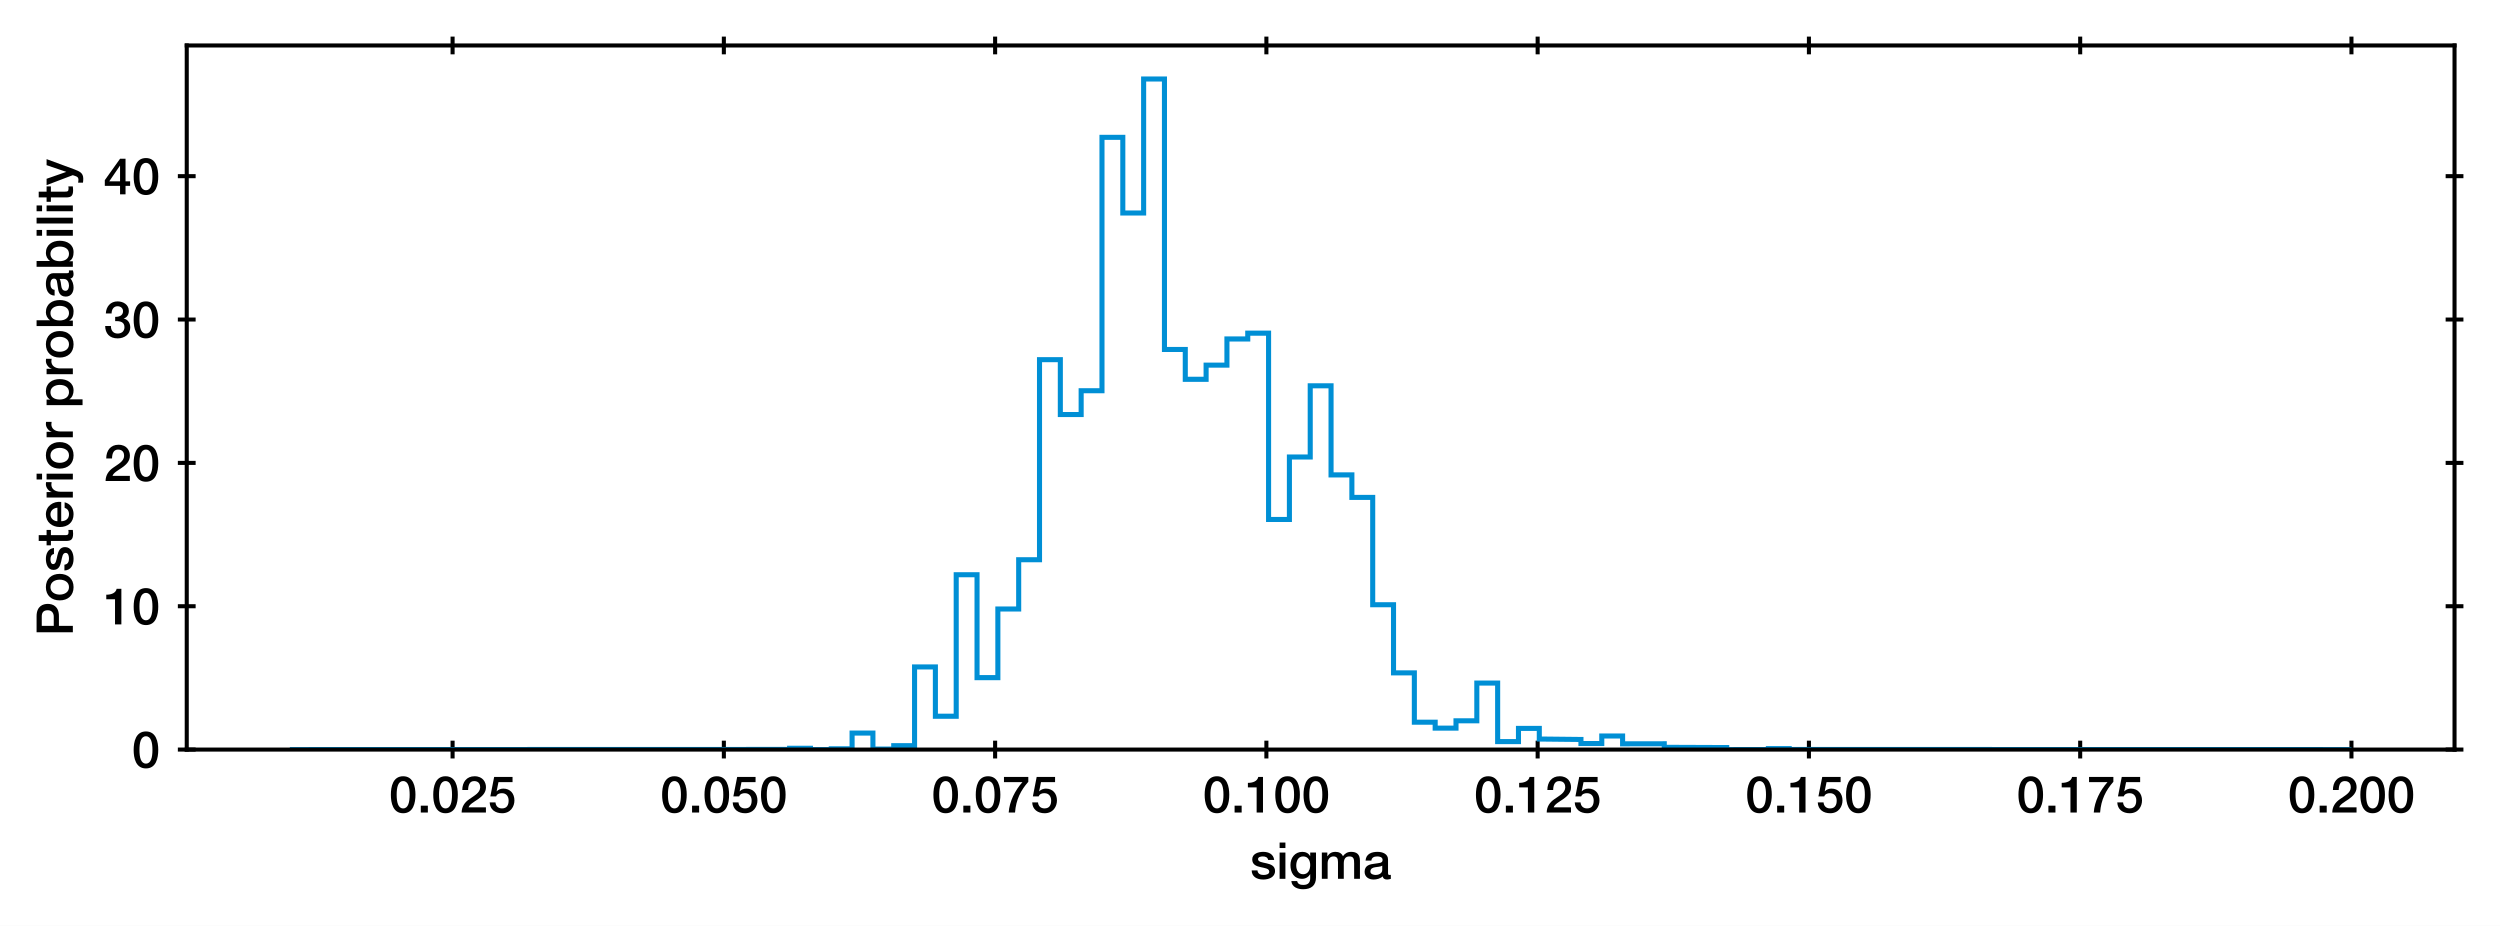
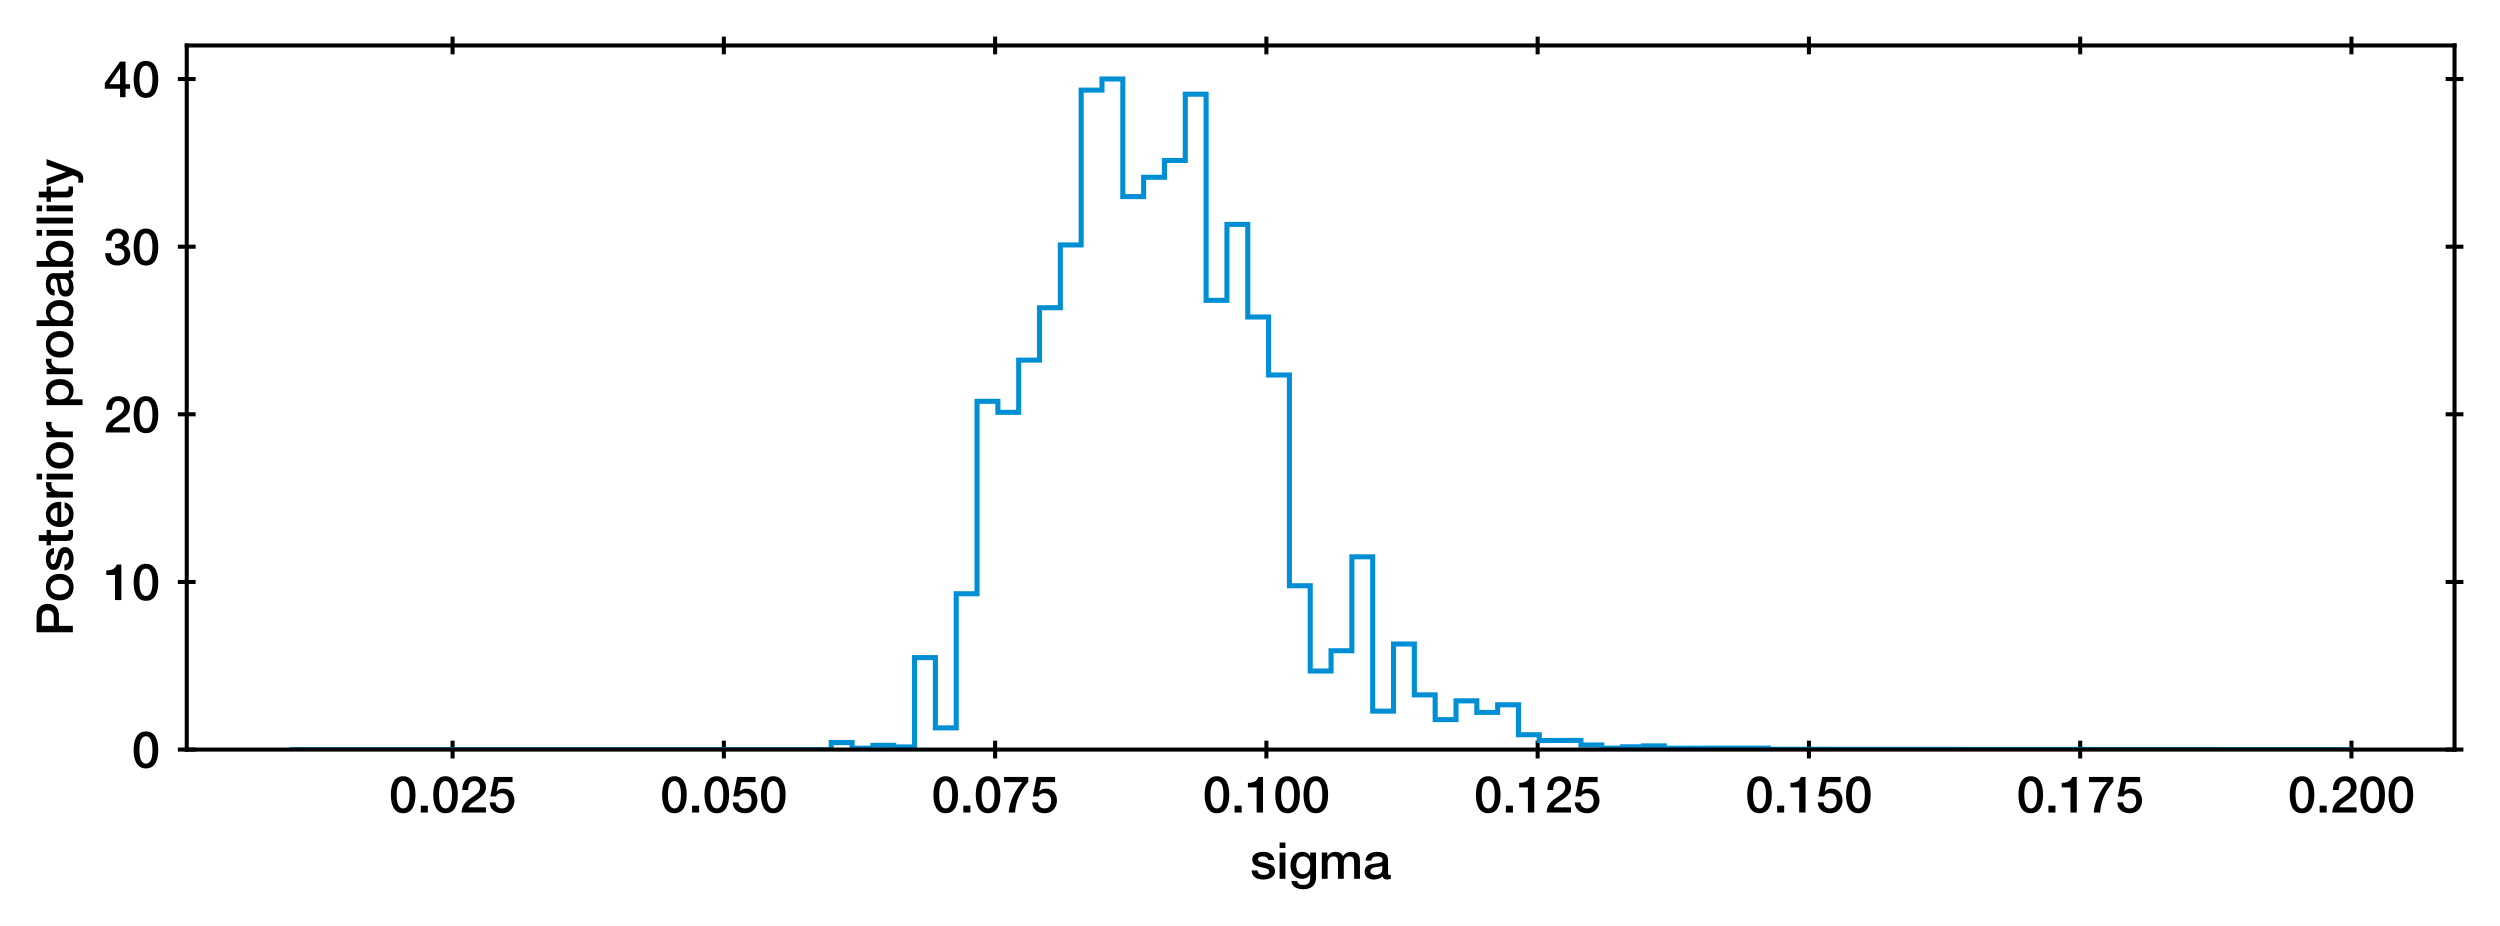
<svg xmlns="http://www.w3.org/2000/svg" xmlns:xlink="http://www.w3.org/1999/xlink" width="492.109pt" height="182.241pt" viewBox="0 0 492.109 182.241" version="1.1">
  <defs>
    <style type="text/css">*{stroke-linejoin: round; stroke-linecap: butt}</style>
  </defs>
  <g id="figure_1">
    <g id="patch_1">
      <path d="M 0 182.241  L 492.109 182.241  L 492.109 0  L 0 0  z " style="fill: #ffffff" />
    </g>
    <g id="axes_1">
      <g id="patch_2">
        <path d="M 36.759 147.55  L 483.159 147.55  L 483.159 8.95  L 36.759 8.95  z " style="fill: #ffffff" />
      </g>
      <g id="matplotlib.axis_1">
        <g id="xtick_1">
          <g id="line2d_1">
            <defs>
-               <path id="mb7ebe02050" d="M 0 1.75  L 0 -1.75  " style="stroke: #000000; stroke-width: 0.8" />
+               <path id="m44ac251b61" d="M 0 1.75  L 0 -1.75  " style="stroke: #000000; stroke-width: 0.8" />
            </defs>
            <g>
-               <use xlink:href="#mb7ebe02050" x="89.089" y="147.55" style="stroke: #000000; stroke-width: 0.8" />
+               <use xlink:href="#m44ac251b61" x="89.089" y="147.55" style="stroke: #000000; stroke-width: 0.8" />
            </g>
          </g>
          <g id="line2d_2">
            <g>
-               <use xlink:href="#mb7ebe02050" x="89.089" y="8.95" style="stroke: #000000; stroke-width: 0.8" />
+               <use xlink:href="#m44ac251b61" x="89.089" y="8.95" style="stroke: #000000; stroke-width: 0.8" />
            </g>
          </g>
          <g id="text_1">
            <g transform="translate(76.57997 159.9406)scale(0.1 -0.1)">
              <defs>
                <path id="HelveticaNeue-Medium-30" d="M 1779 518  C 1139 518 960 1306 960 2240  C 960 3174 1139 3962 1779 3962  C 2419 3962 2598 3174 2598 2240  C 2598 1306 2419 518 1779 518  z M 1779 4570  C 493 4570 230 3258 230 2240  C 230 1222 493 -90 1779 -90  C 3066 -90 3328 1222 3328 2240  C 3328 3258 3066 4570 1779 4570  z " transform="scale(0.015625)" />
                <path id="HelveticaNeue-Medium-2e" d="M 442 0  L 1331 0  L 1331 864  L 442 864  L 442 0  z " transform="scale(0.015625)" />
                <path id="HelveticaNeue-Medium-32" d="M 3309 653  L 1126 653  C 1254 1050 1798 1325 2317 1683  C 2829 2042 3315 2483 3315 3194  C 3315 3770 2970 4570 1875 4570  C 877 4570 333 3834 333 2842  L 1062 2842  C 1082 3469 1254 3962 1830 3962  C 2458 3962 2592 3488 2586 3168  C 2573 2470 1818 2118 1235 1696  C 634 1293 256 736 250 0  L 3309 0  L 3309 653  z " transform="scale(0.015625)" />
                <path id="HelveticaNeue-Medium-35" d="M 307 2029  L 1037 2029  C 1152 2342 1453 2438 1760 2438  C 2349 2438 2611 1997 2611 1504  C 2611 960 2400 518 1779 518  C 1306 518 998 794 954 1274  L 224 1274  C 256 378 928 -90 1792 -90  C 2893 -90 3341 800 3341 1517  C 3341 2374 2829 3014 1939 3014  C 1638 3014 1312 2893 1114 2675  L 1101 2688  L 1331 3827  L 3104 3827  L 3104 4480  L 787 4480  L 307 2029  z " transform="scale(0.015625)" />
              </defs>
              <use xlink:href="#HelveticaNeue-Medium-30" />
              <use xlink:href="#HelveticaNeue-Medium-2e" x="55.6" />
              <use xlink:href="#HelveticaNeue-Medium-30" x="83.4" />
              <use xlink:href="#HelveticaNeue-Medium-32" x="139" />
              <use xlink:href="#HelveticaNeue-Medium-35" x="194.6" />
            </g>
          </g>
        </g>
        <g id="xtick_2">
          <g id="line2d_3">
            <g>
-               <use xlink:href="#mb7ebe02050" x="142.486" y="147.55" style="stroke: #000000; stroke-width: 0.8" />
+               <use xlink:href="#m44ac251b61" x="142.486" y="147.55" style="stroke: #000000; stroke-width: 0.8" />
            </g>
          </g>
          <g id="line2d_4">
            <g>
-               <use xlink:href="#mb7ebe02050" x="142.486" y="8.95" style="stroke: #000000; stroke-width: 0.8" />
+               <use xlink:href="#m44ac251b61" x="142.486" y="8.95" style="stroke: #000000; stroke-width: 0.8" />
            </g>
          </g>
          <g id="text_2">
            <g transform="translate(129.9771 159.9406)scale(0.1 -0.1)">
              <use xlink:href="#HelveticaNeue-Medium-30" />
              <use xlink:href="#HelveticaNeue-Medium-2e" x="55.6" />
              <use xlink:href="#HelveticaNeue-Medium-30" x="83.4" />
              <use xlink:href="#HelveticaNeue-Medium-35" x="139" />
              <use xlink:href="#HelveticaNeue-Medium-30" x="194.6" />
            </g>
          </g>
        </g>
        <g id="xtick_3">
          <g id="line2d_5">
            <g>
-               <use xlink:href="#mb7ebe02050" x="195.883" y="147.55" style="stroke: #000000; stroke-width: 0.8" />
+               <use xlink:href="#m44ac251b61" x="195.883" y="147.55" style="stroke: #000000; stroke-width: 0.8" />
            </g>
          </g>
          <g id="line2d_6">
            <g>
-               <use xlink:href="#mb7ebe02050" x="195.883" y="8.95" style="stroke: #000000; stroke-width: 0.8" />
+               <use xlink:href="#m44ac251b61" x="195.883" y="8.95" style="stroke: #000000; stroke-width: 0.8" />
            </g>
          </g>
          <g id="text_3">
            <g transform="translate(183.3742 159.9406)scale(0.1 -0.1)">
              <defs>
                <path id="HelveticaNeue-Medium-37" d="M 224 3827  L 2547 3827  C 1626 2790 915 1414 819 0  L 1619 0  C 1734 1619 2355 2816 3290 3872  L 3290 4480  L 224 4480  L 224 3827  z " transform="scale(0.015625)" />
              </defs>
              <use xlink:href="#HelveticaNeue-Medium-30" />
              <use xlink:href="#HelveticaNeue-Medium-2e" x="55.6" />
              <use xlink:href="#HelveticaNeue-Medium-30" x="83.4" />
              <use xlink:href="#HelveticaNeue-Medium-37" x="139" />
              <use xlink:href="#HelveticaNeue-Medium-35" x="194.6" />
            </g>
          </g>
        </g>
        <g id="xtick_4">
          <g id="line2d_7">
            <g>
-               <use xlink:href="#mb7ebe02050" x="249.28" y="147.55" style="stroke: #000000; stroke-width: 0.8" />
+               <use xlink:href="#m44ac251b61" x="249.28" y="147.55" style="stroke: #000000; stroke-width: 0.8" />
            </g>
          </g>
          <g id="line2d_8">
            <g>
-               <use xlink:href="#mb7ebe02050" x="249.28" y="8.95" style="stroke: #000000; stroke-width: 0.8" />
+               <use xlink:href="#m44ac251b61" x="249.28" y="8.95" style="stroke: #000000; stroke-width: 0.8" />
            </g>
          </g>
          <g id="text_4">
            <g transform="translate(236.7714 159.9406)scale(0.1 -0.1)">
              <defs>
                <path id="HelveticaNeue-Medium-31" d="M 339 3162  L 1440 3162  L 1440 0  L 2240 0  L 2240 4480  L 1645 4480  C 1536 3942 954 3731 339 3738  L 339 3162  z " transform="scale(0.015625)" />
              </defs>
              <use xlink:href="#HelveticaNeue-Medium-30" />
              <use xlink:href="#HelveticaNeue-Medium-2e" x="55.6" />
              <use xlink:href="#HelveticaNeue-Medium-31" x="83.4" />
              <use xlink:href="#HelveticaNeue-Medium-30" x="139" />
              <use xlink:href="#HelveticaNeue-Medium-30" x="194.6" />
            </g>
          </g>
        </g>
        <g id="xtick_5">
          <g id="line2d_9">
            <g>
-               <use xlink:href="#mb7ebe02050" x="302.677" y="147.55" style="stroke: #000000; stroke-width: 0.8" />
+               <use xlink:href="#m44ac251b61" x="302.677" y="147.55" style="stroke: #000000; stroke-width: 0.8" />
            </g>
          </g>
          <g id="line2d_10">
            <g>
-               <use xlink:href="#mb7ebe02050" x="302.677" y="8.95" style="stroke: #000000; stroke-width: 0.8" />
+               <use xlink:href="#m44ac251b61" x="302.677" y="8.95" style="stroke: #000000; stroke-width: 0.8" />
            </g>
          </g>
          <g id="text_5">
            <g transform="translate(290.1685 159.9406)scale(0.1 -0.1)">
              <use xlink:href="#HelveticaNeue-Medium-30" />
              <use xlink:href="#HelveticaNeue-Medium-2e" x="55.6" />
              <use xlink:href="#HelveticaNeue-Medium-31" x="83.4" />
              <use xlink:href="#HelveticaNeue-Medium-32" x="139" />
              <use xlink:href="#HelveticaNeue-Medium-35" x="194.6" />
            </g>
          </g>
        </g>
        <g id="xtick_6">
          <g id="line2d_11">
            <g>
-               <use xlink:href="#mb7ebe02050" x="356.074" y="147.55" style="stroke: #000000; stroke-width: 0.8" />
+               <use xlink:href="#m44ac251b61" x="356.074" y="147.55" style="stroke: #000000; stroke-width: 0.8" />
            </g>
          </g>
          <g id="line2d_12">
            <g>
-               <use xlink:href="#mb7ebe02050" x="356.074" y="8.95" style="stroke: #000000; stroke-width: 0.8" />
+               <use xlink:href="#m44ac251b61" x="356.074" y="8.95" style="stroke: #000000; stroke-width: 0.8" />
            </g>
          </g>
          <g id="text_6">
            <g transform="translate(343.5656 159.9406)scale(0.1 -0.1)">
              <use xlink:href="#HelveticaNeue-Medium-30" />
              <use xlink:href="#HelveticaNeue-Medium-2e" x="55.6" />
              <use xlink:href="#HelveticaNeue-Medium-31" x="83.4" />
              <use xlink:href="#HelveticaNeue-Medium-35" x="139" />
              <use xlink:href="#HelveticaNeue-Medium-30" x="194.6" />
            </g>
          </g>
        </g>
        <g id="xtick_7">
          <g id="line2d_13">
            <g>
-               <use xlink:href="#mb7ebe02050" x="409.471" y="147.55" style="stroke: #000000; stroke-width: 0.8" />
+               <use xlink:href="#m44ac251b61" x="409.471" y="147.55" style="stroke: #000000; stroke-width: 0.8" />
            </g>
          </g>
          <g id="line2d_14">
            <g>
-               <use xlink:href="#mb7ebe02050" x="409.471" y="8.95" style="stroke: #000000; stroke-width: 0.8" />
+               <use xlink:href="#m44ac251b61" x="409.471" y="8.95" style="stroke: #000000; stroke-width: 0.8" />
            </g>
          </g>
          <g id="text_7">
            <g transform="translate(396.9627 159.9406)scale(0.1 -0.1)">
              <use xlink:href="#HelveticaNeue-Medium-30" />
              <use xlink:href="#HelveticaNeue-Medium-2e" x="55.6" />
              <use xlink:href="#HelveticaNeue-Medium-31" x="83.4" />
              <use xlink:href="#HelveticaNeue-Medium-37" x="139" />
              <use xlink:href="#HelveticaNeue-Medium-35" x="194.6" />
            </g>
          </g>
        </g>
        <g id="xtick_8">
          <g id="line2d_15">
            <g>
-               <use xlink:href="#mb7ebe02050" x="462.868" y="147.55" style="stroke: #000000; stroke-width: 0.8" />
+               <use xlink:href="#m44ac251b61" x="462.868" y="147.55" style="stroke: #000000; stroke-width: 0.8" />
            </g>
          </g>
          <g id="line2d_16">
            <g>
-               <use xlink:href="#mb7ebe02050" x="462.868" y="8.95" style="stroke: #000000; stroke-width: 0.8" />
+               <use xlink:href="#m44ac251b61" x="462.868" y="8.95" style="stroke: #000000; stroke-width: 0.8" />
            </g>
          </g>
          <g id="text_8">
            <g transform="translate(450.3599 159.9406)scale(0.1 -0.1)">
              <use xlink:href="#HelveticaNeue-Medium-30" />
              <use xlink:href="#HelveticaNeue-Medium-2e" x="55.6" />
              <use xlink:href="#HelveticaNeue-Medium-32" x="83.4" />
              <use xlink:href="#HelveticaNeue-Medium-30" x="139" />
              <use xlink:href="#HelveticaNeue-Medium-30" x="194.6" />
            </g>
          </g>
        </g>
        <g id="text_9">
          <g transform="translate(246.0648 172.9906)scale(0.1 -0.1)">
            <defs>
              <path id="HelveticaNeue-Medium-73" d="M 205 1062  C 218 282 838 -90 1670 -90  C 2355 -90 3149 198 3149 986  C 3149 1638 2611 1830 2080 1952  C 1542 2074 1005 2125 1005 2483  C 1005 2771 1395 2822 1606 2822  C 1926 2822 2214 2726 2278 2381  L 3040 2381  C 2950 3117 2336 3398 1658 3398  C 1056 3398 275 3174 275 2451  C 275 1779 800 1587 1338 1472  C 1869 1350 2400 1306 2419 922  C 2438 544 1958 486 1683 486  C 1293 486 973 640 934 1062  L 205 1062  z " transform="scale(0.015625)" />
              <path id="HelveticaNeue-Medium-69" d="M 403 0  L 1133 0  L 1133 3309  L 403 3309  L 403 0  z M 403 3878  L 1133 3878  L 1133 4570  L 403 4570  L 403 3878  z " transform="scale(0.015625)" />
              <path id="HelveticaNeue-Medium-67" d="M 1824 576  C 1216 576 954 1126 954 1670  C 954 2221 1178 2822 1824 2822  C 2458 2822 2714 2298 2714 1728  C 2714 1165 2470 576 1824 576  z M 3443 3309  L 2714 3309  L 2714 2854  L 2701 2854  C 2515 3226 2138 3398 1722 3398  C 781 3398 224 2630 224 1741  C 224 794 659 0 1709 0  C 2118 0 2496 218 2701 582  L 2714 582  L 2714 77  C 2714 -467 2451 -768 1862 -768  C 1491 -768 1158 -698 1069 -282  L 339 -282  C 403 -1056 1152 -1312 1818 -1312  C 2861 -1312 3443 -819 3443 173  L 3443 3309  z " transform="scale(0.015625)" />
              <path id="HelveticaNeue-Medium-6d" d="M 384 0  L 1114 0  L 1114 1965  C 1114 2515 1459 2822 1837 2822  C 2278 2822 2419 2579 2419 2125  L 2419 0  L 3149 0  L 3149 1939  C 3149 2496 3360 2822 3853 2822  C 4422 2822 4454 2458 4454 1933  L 4454 0  L 5184 0  L 5184 2285  C 5184 3091 4774 3398 4077 3398  C 3597 3398 3283 3187 3040 2848  C 2893 3226 2515 3398 2112 3398  C 1587 3398 1312 3174 1094 2848  L 1075 2848  L 1075 3309  L 384 3309  L 384 0  z " transform="scale(0.015625)" />
              <path id="HelveticaNeue-Medium-61" d="M 2426 1114  C 2426 653 1926 486 1606 486  C 1350 486 934 582 934 909  C 934 1293 1216 1408 1530 1459  C 1850 1517 2202 1510 2426 1658  L 2426 1114  z M 3155 2438  C 3155 3136 2477 3398 1830 3398  C 1101 3398 378 3149 326 2298  L 1056 2298  C 1088 2656 1376 2822 1786 2822  C 2080 2822 2470 2752 2470 2374  C 2470 1946 2003 2003 1478 1907  C 864 1837 205 1702 205 877  C 205 230 742 -90 1338 -90  C 1728 -90 2195 32 2483 314  C 2541 13 2752 -90 3046 -90  C 3168 -90 3398 -45 3507 -6  L 3507 499  C 3430 486 3373 486 3328 486  C 3194 486 3155 557 3155 736  L 3155 2438  z " transform="scale(0.015625)" />
            </defs>
            <use xlink:href="#HelveticaNeue-Medium-73" />
            <use xlink:href="#HelveticaNeue-Medium-69" x="51.9" />
            <use xlink:href="#HelveticaNeue-Medium-67" x="76" />
            <use xlink:href="#HelveticaNeue-Medium-6d" x="135.3" />
            <use xlink:href="#HelveticaNeue-Medium-61" x="222.3" />
          </g>
        </g>
      </g>
      <g id="matplotlib.axis_2">
        <g id="ytick_1">
          <g id="line2d_17">
            <defs>
-               <path id="m59d95ad55b" d="M 1.75 0  L -1.75 -0  " style="stroke: #000000; stroke-width: 0.8" />
+               <path id="m73f1c8e769" d="M 1.75 0  L -1.75 -0  " style="stroke: #000000; stroke-width: 0.8" />
            </defs>
            <g>
-               <use xlink:href="#m59d95ad55b" x="36.759" y="147.55" style="stroke: #000000; stroke-width: 0.8" />
+               <use xlink:href="#m73f1c8e769" x="36.759" y="147.55" style="stroke: #000000; stroke-width: 0.8" />
            </g>
          </g>
          <g id="line2d_18">
            <g>
-               <use xlink:href="#m59d95ad55b" x="483.159" y="147.55" style="stroke: #000000; stroke-width: 0.8" />
+               <use xlink:href="#m73f1c8e769" x="483.159" y="147.55" style="stroke: #000000; stroke-width: 0.8" />
            </g>
          </g>
          <g id="text_10">
            <g transform="translate(25.95 151.1203)scale(0.1 -0.1)">
              <use xlink:href="#HelveticaNeue-Medium-30" />
            </g>
          </g>
        </g>
        <g id="ytick_2">
          <g id="line2d_19">
            <g>
-               <use xlink:href="#m59d95ad55b" x="36.759" y="119.333" style="stroke: #000000; stroke-width: 0.8" />
+               <use xlink:href="#m73f1c8e769" x="36.759" y="114.552" style="stroke: #000000; stroke-width: 0.8" />
            </g>
          </g>
          <g id="line2d_20">
            <g>
-               <use xlink:href="#m59d95ad55b" x="483.159" y="119.333" style="stroke: #000000; stroke-width: 0.8" />
+               <use xlink:href="#m73f1c8e769" x="483.159" y="114.552" style="stroke: #000000; stroke-width: 0.8" />
            </g>
          </g>
          <g id="text_11">
-             <g transform="translate(20.39062 122.903)scale(0.1 -0.1)">
+             <g transform="translate(20.39062 118.1225)scale(0.1 -0.1)">
              <use xlink:href="#HelveticaNeue-Medium-31" />
              <use xlink:href="#HelveticaNeue-Medium-30" x="55.6" />
            </g>
          </g>
        </g>
        <g id="ytick_3">
          <g id="line2d_21">
            <g>
-               <use xlink:href="#m59d95ad55b" x="36.759" y="91.115" style="stroke: #000000; stroke-width: 0.8" />
+               <use xlink:href="#m73f1c8e769" x="36.759" y="81.554" style="stroke: #000000; stroke-width: 0.8" />
            </g>
          </g>
          <g id="line2d_22">
            <g>
-               <use xlink:href="#m59d95ad55b" x="483.159" y="91.115" style="stroke: #000000; stroke-width: 0.8" />
+               <use xlink:href="#m73f1c8e769" x="483.159" y="81.554" style="stroke: #000000; stroke-width: 0.8" />
            </g>
          </g>
          <g id="text_12">
-             <g transform="translate(20.39062 94.68571)scale(0.1 -0.1)">
+             <g transform="translate(20.39062 85.12478)scale(0.1 -0.1)">
              <use xlink:href="#HelveticaNeue-Medium-32" />
              <use xlink:href="#HelveticaNeue-Medium-30" x="55.6" />
            </g>
          </g>
        </g>
        <g id="ytick_4">
          <g id="line2d_23">
            <g>
-               <use xlink:href="#m59d95ad55b" x="36.759" y="62.898" style="stroke: #000000; stroke-width: 0.8" />
+               <use xlink:href="#m73f1c8e769" x="36.759" y="48.557" style="stroke: #000000; stroke-width: 0.8" />
            </g>
          </g>
          <g id="line2d_24">
            <g>
-               <use xlink:href="#m59d95ad55b" x="483.159" y="62.898" style="stroke: #000000; stroke-width: 0.8" />
+               <use xlink:href="#m73f1c8e769" x="483.159" y="48.557" style="stroke: #000000; stroke-width: 0.8" />
            </g>
          </g>
          <g id="text_13">
-             <g transform="translate(20.39062 66.46841)scale(0.1 -0.1)">
+             <g transform="translate(20.39062 52.12701)scale(0.1 -0.1)">
              <defs>
                <path id="HelveticaNeue-Medium-33" d="M 1459 2080  C 2035 2106 2630 2016 2630 1318  C 2630 806 2259 518 1773 518  C 1203 518 909 928 928 1472  L 198 1472  C 218 538 736 -90 1773 -90  C 2630 -90 3360 435 3360 1280  C 3360 1856 3053 2298 2547 2400  L 2547 2413  C 2976 2566 3181 2925 3181 3373  C 3181 4166 2464 4570 1766 4570  C 864 4570 320 3917 282 3046  L 1011 3046  C 998 3507 1248 3962 1754 3962  C 2157 3962 2451 3706 2451 3328  C 2451 2778 1946 2605 1459 2624  L 1459 2080  z " transform="scale(0.015625)" />
              </defs>
              <use xlink:href="#HelveticaNeue-Medium-33" />
              <use xlink:href="#HelveticaNeue-Medium-30" x="55.6" />
            </g>
          </g>
        </g>
        <g id="ytick_5">
          <g id="line2d_25">
            <g>
-               <use xlink:href="#m59d95ad55b" x="36.759" y="34.681" style="stroke: #000000; stroke-width: 0.8" />
+               <use xlink:href="#m73f1c8e769" x="36.759" y="15.559" style="stroke: #000000; stroke-width: 0.8" />
            </g>
          </g>
          <g id="line2d_26">
            <g>
-               <use xlink:href="#m59d95ad55b" x="483.159" y="34.681" style="stroke: #000000; stroke-width: 0.8" />
+               <use xlink:href="#m73f1c8e769" x="483.159" y="15.559" style="stroke: #000000; stroke-width: 0.8" />
            </g>
          </g>
          <g id="text_14">
-             <g transform="translate(20.39062 38.25111)scale(0.1 -0.1)">
+             <g transform="translate(20.39062 19.12924)scale(0.1 -0.1)">
              <defs>
                <path id="HelveticaNeue-Medium-34" d="M 3341 1638  L 2765 1638  L 2765 4480  L 2074 4480  L 154 1786  L 154 1062  L 2074 1062  L 2074 0  L 2765 0  L 2765 1062  L 3341 1062  L 3341 1638  z M 2061 3610  L 2074 3610  L 2074 1638  L 717 1638  L 2061 3610  z " transform="scale(0.015625)" />
              </defs>
              <use xlink:href="#HelveticaNeue-Medium-34" />
              <use xlink:href="#HelveticaNeue-Medium-30" x="55.6" />
            </g>
          </g>
        </g>
        <g id="text_15">
          <g transform="translate(14.34062 125.2125)rotate(-90)scale(0.1 -0.1)">
            <defs>
              <path id="HelveticaNeue-Medium-50" d="M 1286 3917  L 2470 3917  C 2893 3917 3258 3763 3258 3162  C 3258 2586 2816 2406 2458 2406  L 1286 2406  L 1286 3917  z M 486 0  L 1286 0  L 1286 1754  L 2502 1754  C 3808 1747 4058 2592 4058 3155  C 4058 3725 3808 4570 2502 4570  L 486 4570  L 486 0  z " transform="scale(0.015625)" />
              <path id="HelveticaNeue-Medium-6f" d="M 1901 486  C 1248 486 960 1082 960 1658  C 960 2227 1248 2822 1901 2822  C 2554 2822 2842 2227 2842 1658  C 2842 1082 2554 486 1901 486  z M 1901 -90  C 2963 -90 3571 640 3571 1658  C 3571 2669 2963 3398 1901 3398  C 838 3398 230 2669 230 1658  C 230 640 838 -90 1901 -90  z " transform="scale(0.015625)" />
              <path id="HelveticaNeue-Medium-74" d="M 51 2765  L 602 2765  L 602 813  C 614 262 755 -32 1517 -32  C 1677 -32 1830 -6 1990 6  L 1990 570  C 1888 544 1786 544 1683 544  C 1357 544 1331 698 1331 998  L 1331 2765  L 1990 2765  L 1990 3309  L 1331 3309  L 1331 4301  L 602 4301  L 602 3309  L 51 3309  L 51 2765  z " transform="scale(0.015625)" />
              <path id="HelveticaNeue-Medium-65" d="M 3386 1466  C 3507 2458 2867 3398 1824 3398  C 838 3398 224 2592 224 1651  C 224 634 806 -90 1843 -90  C 2566 -90 3181 314 3341 1037  L 2650 1037  C 2522 672 2266 486 1843 486  C 1235 486 954 947 954 1466  L 3386 1466  z M 954 1946  C 973 2438 1318 2822 1824 2822  C 2317 2822 2630 2406 2656 1946  L 954 1946  z " transform="scale(0.015625)" />
              <path id="HelveticaNeue-Medium-72" d="M 384 0  L 1114 0  L 1114 1574  C 1114 2304 1510 2707 2010 2707  C 2112 2707 2221 2688 2323 2675  L 2323 3379  C 2259 3386 2214 3398 2048 3398  C 1600 3398 1165 3021 1082 2669  L 1069 2669  L 1069 3309  L 384 3309  L 384 0  z " transform="scale(0.015625)" />
              <path id="HelveticaNeue-Medium-20" transform="scale(0.015625)" />
              <path id="HelveticaNeue-Medium-70" d="M 2950 1651  C 2950 1075 2701 486 2035 486  C 1446 486 1107 986 1107 1651  C 1107 2355 1421 2822 2035 2822  C 2637 2822 2950 2253 2950 1651  z M 403 -1222  L 1133 -1222  L 1133 429  L 1146 429  C 1376 64 1830 -90 2253 -90  C 3232 -90 3680 749 3680 1638  C 3680 2605 3174 3398 2131 3398  C 1709 3398 1312 3238 1107 2861  L 1094 2861  L 1094 3309  L 403 3309  L 403 -1222  z " transform="scale(0.015625)" />
              <path id="HelveticaNeue-Medium-62" d="M 2950 1651  C 2950 1075 2701 486 2035 486  C 1446 486 1107 986 1107 1651  C 1107 2355 1421 2822 2035 2822  C 2637 2822 2950 2253 2950 1651  z M 403 0  L 1094 0  L 1094 454  L 1107 454  C 1325 19 1805 -90 2253 -90  C 3232 -90 3680 749 3680 1638  C 3680 2605 3174 3398 2131 3398  C 1760 3398 1344 3200 1146 2880  L 1133 2880  L 1133 4570  L 403 4570  L 403 0  z " transform="scale(0.015625)" />
              <path id="HelveticaNeue-Medium-6c" d="M 403 0  L 1133 0  L 1133 4570  L 403 4570  L 403 0  z " transform="scale(0.015625)" />
              <path id="HelveticaNeue-Medium-79" d="M 1274 13  L 1190 -243  C 1101 -525 1018 -704 678 -704  C 563 -704 448 -678 333 -659  L 333 -1274  C 499 -1299 666 -1312 838 -1312  C 1600 -1312 1773 -774 2010 -179  L 3296 3309  L 2534 3309  L 1696 838  L 1683 838  L 819 3309  L 19 3309  L 1274 13  z " transform="scale(0.015625)" />
            </defs>
            <use xlink:href="#HelveticaNeue-Medium-50" />
            <use xlink:href="#HelveticaNeue-Medium-6f" x="66.7" />
            <use xlink:href="#HelveticaNeue-Medium-73" x="126" />
            <use xlink:href="#HelveticaNeue-Medium-74" x="177.9" />
            <use xlink:href="#HelveticaNeue-Medium-65" x="211.2" />
            <use xlink:href="#HelveticaNeue-Medium-72" x="266.8" />
            <use xlink:href="#HelveticaNeue-Medium-69" x="302" />
            <use xlink:href="#HelveticaNeue-Medium-6f" x="326.1" />
            <use xlink:href="#HelveticaNeue-Medium-72" x="385.4" />
            <use xlink:href="#HelveticaNeue-Medium-20" x="420.6" />
            <use xlink:href="#HelveticaNeue-Medium-70" x="448.4" />
            <use xlink:href="#HelveticaNeue-Medium-72" x="509.5" />
            <use xlink:href="#HelveticaNeue-Medium-6f" x="544.7" />
            <use xlink:href="#HelveticaNeue-Medium-62" x="604" />
            <use xlink:href="#HelveticaNeue-Medium-61" x="665.1" />
            <use xlink:href="#HelveticaNeue-Medium-62" x="720.7" />
            <use xlink:href="#HelveticaNeue-Medium-69" x="781.8" />
            <use xlink:href="#HelveticaNeue-Medium-6c" x="805.9" />
            <use xlink:href="#HelveticaNeue-Medium-69" x="830" />
            <use xlink:href="#HelveticaNeue-Medium-74" x="854.1" />
            <use xlink:href="#HelveticaNeue-Medium-79" x="887.4" />
          </g>
        </g>
      </g>
      <g id="patch_3">
-         <path d="M 57.05 147.55  L 155.43 147.52  L 155.43 147.298  L 159.53 147.298  L 159.53 147.55  L 163.629 147.55  L 163.629 147.4  L 167.728 147.4  L 167.728 144.296  L 171.827 144.296  L 171.827 147.448  L 175.926 147.448  L 175.926 146.785  L 180.025 146.785  L 180.025 131.284  L 184.125 131.284  L 184.125 140.987  L 188.224 140.987  L 188.224 113.128  L 192.323 113.128  L 192.323 133.387  L 196.422 133.387  L 196.422 119.874  L 200.521 119.874  L 200.521 110.179  L 204.621 110.179  L 204.621 70.795  L 208.72 70.795  L 208.72 81.595  L 212.819 81.595  L 212.819 76.916  L 216.918 76.916  L 216.918 27.033  L 221.017 27.033  L 221.017 41.924  L 225.116 41.924  L 225.116 15.55  L 229.216 15.55  L 229.216 68.785  L 233.315 68.785  L 233.315 74.664  L 237.414 74.664  L 237.414 71.879  L 241.513 71.879  L 241.513 66.723  L 245.612 66.723  L 245.612 65.582  L 249.711 65.582  L 249.711 102.249  L 253.811 102.249  L 253.811 89.958  L 257.91 89.958  L 257.91 75.942  L 262.009 75.942  L 262.009 93.481  L 266.108 93.481  L 266.108 97.907  L 270.207 97.907  L 270.207 119.042  L 274.306 119.042  L 274.306 132.453  L 278.406 132.453  L 278.406 142.166  L 282.505 142.166  L 282.505 143.334  L 286.604 143.334  L 286.604 141.889  L 290.703 141.889  L 290.703 134.457  L 294.802 134.457  L 294.802 145.982  L 298.902 145.982  L 298.902 143.378  L 303.001 143.378  L 303.001 145.471  L 311.199 145.561  L 311.199 146.356  L 315.298 146.356  L 315.298 144.88  L 319.397 144.88  L 319.397 146.42  L 327.596 146.406  L 327.596 147.104  L 339.893 147.153  L 339.893 147.55  L 348.092 147.543  L 348.092 147.36  L 352.191 147.36  L 352.191 147.527  L 462.868 147.55  L 462.868 147.55  " clip-path="url(#pfdf7b88d36)" style="fill: none; stroke: #008fd5; stroke-linejoin: miter" />
+         <path d="M 57.05 147.55  L 163.629 147.55  L 163.629 146.169  L 167.728 146.169  L 167.728 147.279  L 171.827 147.279  L 171.827 146.719  L 175.926 146.719  L 175.926 147.031  L 180.025 147.031  L 180.025 129.447  L 184.125 129.447  L 184.125 143.28  L 188.224 143.28  L 188.224 116.873  L 192.323 116.873  L 192.323 79.003  L 196.422 79.003  L 196.422 81.16  L 200.521 81.16  L 200.521 70.885  L 204.621 70.885  L 204.621 60.572  L 208.72 60.572  L 208.72 48.215  L 212.819 48.215  L 212.819 17.743  L 216.918 17.743  L 216.918 15.55  L 221.017 15.55  L 221.017 38.698  L 225.116 38.698  L 225.116 34.892  L 229.216 34.892  L 229.216 31.585  L 233.315 31.585  L 233.315 18.544  L 237.414 18.544  L 237.414 59.122  L 241.513 59.122  L 241.513 44.177  L 245.612 44.177  L 245.612 62.402  L 249.711 62.402  L 249.711 73.814  L 253.811 73.814  L 253.811 115.299  L 257.91 115.299  L 257.91 132.082  L 262.009 132.082  L 262.009 128.093  L 266.108 128.093  L 266.108 109.598  L 270.207 109.598  L 270.207 139.98  L 274.306 139.98  L 274.306 126.771  L 278.406 126.771  L 278.406 136.784  L 282.505 136.784  L 282.505 141.648  L 286.604 141.648  L 286.604 137.954  L 290.703 137.954  L 290.703 140.235  L 294.802 140.235  L 294.802 138.729  L 298.902 138.729  L 298.902 144.632  L 303.001 144.632  L 303.001 145.773  L 311.199 145.74  L 311.199 146.649  L 315.298 146.649  L 315.298 147.272  L 319.397 147.272  L 319.397 147  L 323.497 147  L 323.497 146.819  L 327.596 146.819  L 327.596 147.28  L 348.092 147.263  L 348.092 147.49  L 462.868 147.55  L 462.868 147.55  " clip-path="url(#p688700f378)" style="fill: none; stroke: #008fd5; stroke-linejoin: miter" />
      </g>
      <g id="patch_4">
        <path d="M 36.759 147.55  L 36.759 8.95  " style="fill: none; stroke: #000000; stroke-width: 0.8; stroke-linejoin: miter; stroke-linecap: square" />
      </g>
      <g id="patch_5">
        <path d="M 483.159 147.55  L 483.159 8.95  " style="fill: none; stroke: #000000; stroke-width: 0.8; stroke-linejoin: miter; stroke-linecap: square" />
      </g>
      <g id="patch_6">
        <path d="M 36.759 147.55  L 483.159 147.55  " style="fill: none; stroke: #000000; stroke-width: 0.8; stroke-linejoin: miter; stroke-linecap: square" />
      </g>
      <g id="patch_7">
        <path d="M 36.759 8.95  L 483.159 8.95  " style="fill: none; stroke: #000000; stroke-width: 0.8; stroke-linejoin: miter; stroke-linecap: square" />
      </g>
    </g>
  </g>
  <defs>
-     <clipPath id="pfdf7b88d36">
+     <clipPath id="p688700f378">
      <rect x="36.759" y="8.95" width="446.4" height="138.6" />
    </clipPath>
  </defs>
</svg>
